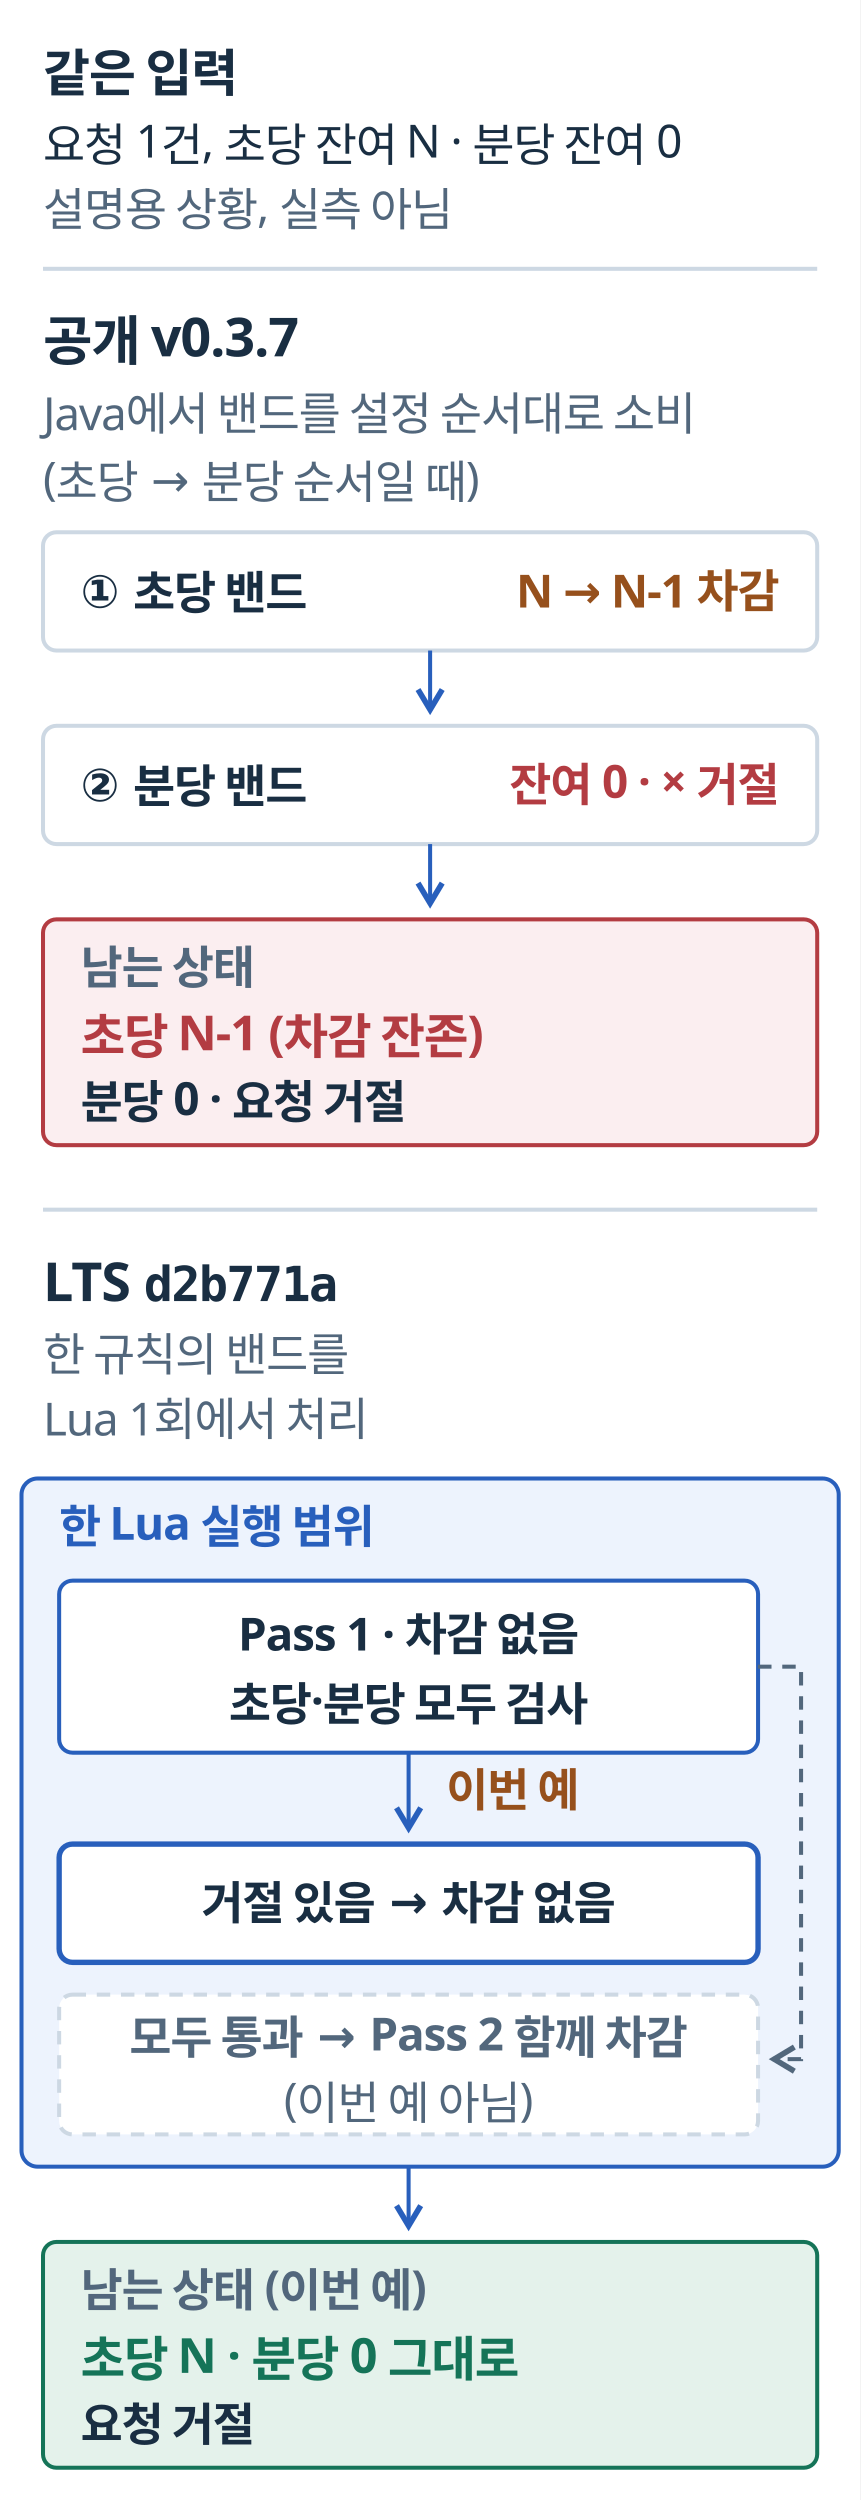
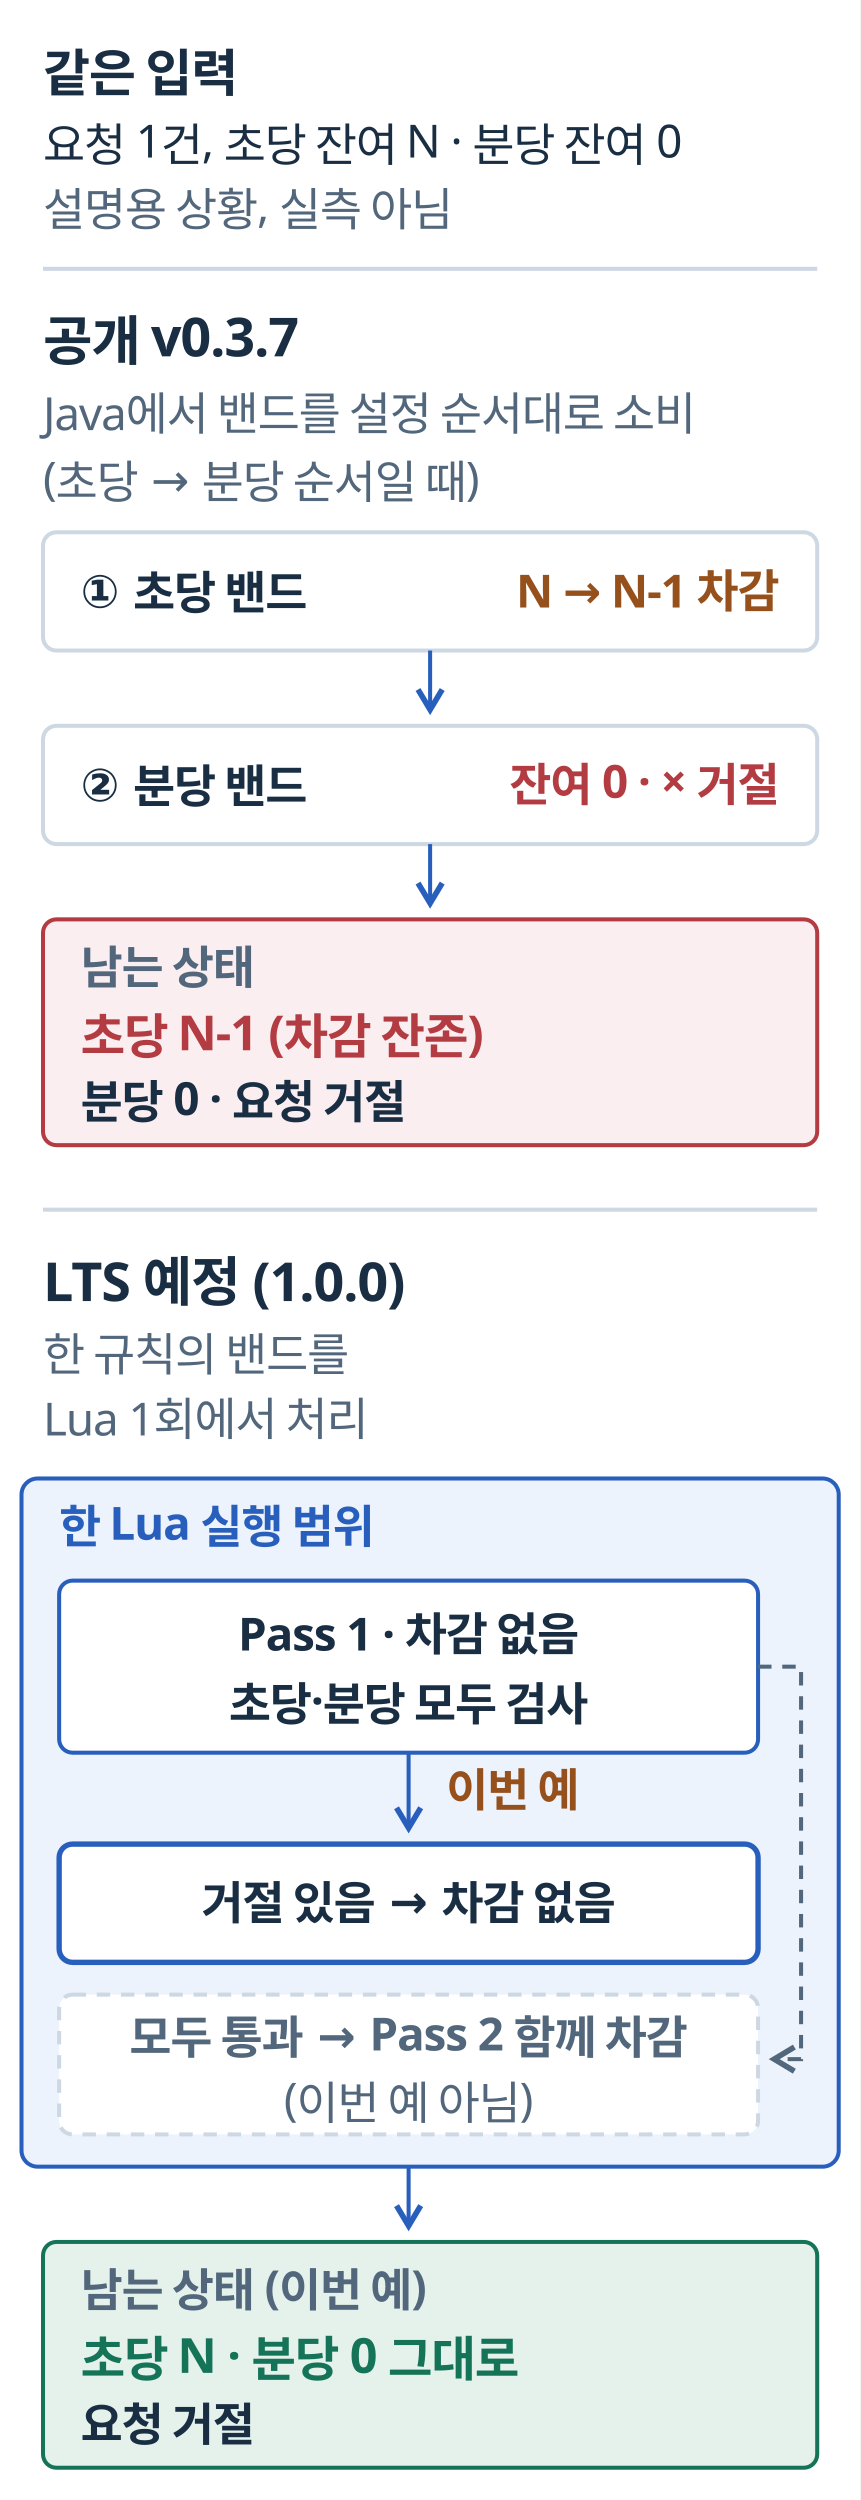
<svg xmlns="http://www.w3.org/2000/svg" width="320" height="930" viewBox="0 0 320 930" role="img" aria-labelledby="t d">
  <defs>
    <marker id="arrow" markerWidth="8" markerHeight="8" refX="6" refY="4" orient="auto-start-reverse">
      <path d="M1 1L6 4L1 7" fill="none" stroke="#285fbc" stroke-width="1.4" />
    </marker>
    <marker id="arrow-ink" markerWidth="8" markerHeight="8" refX="6" refY="4" orient="auto-start-reverse">
      <path d="M1 1L6 4L1 7" fill="none" stroke="#52677c" stroke-width="1.4" />
    </marker>
    <style>text{font-family:'Pretendard','Apple SD Gothic Neo','Noto Sans KR',sans-serif;letter-spacing:-.4px;fill:#192e42}.mono{font-family:Menlo,Consolas,monospace;letter-spacing:-.6px}.sub{fill:#52677c}.blue{fill:#285fbc}.ok{fill:#157458}.bad{fill:#b33c42}.warn{fill:#96501c}</style>
  </defs>
  <rect width="100%" height="100%" fill="#fff" />
  <text x="16" y="34" font-size="19" font-weight="750">같은 입력</text>
  <text x="16" y="60" font-size="17" font-weight="500">요청 1건, 초당 잔여 N · 분당 잔여 0</text>
  <text x="16" y="84" font-size="17" font-weight="500" class="sub">설명용 상황, 실측 아님</text>
  <path d="M16 100H304" stroke="#cdd8e3" stroke-width="1.5" />
  <text x="16" y="134" font-size="20" font-weight="750">공개 v0.3.7</text>
  <text x="16" y="160" font-size="17" font-weight="500" class="sub">Java에서 밴드를 설정 순서대로 소비</text>
  <text x="16" y="184" font-size="17" font-weight="500" class="sub">(초당 → 분당 순서일 때)</text>
  <rect x="16" y="198" width="288" height="44" rx="5" fill="#fff" stroke="#cdd8e3" stroke-width="1.5" />
  <text x="30" y="226" font-size="17" font-weight="700">① 초당 밴드</text>
  <text x="290" y="226" font-size="17" font-weight="650" text-anchor="end" class="warn">N → N-1 차감</text>
  <path d="M160 242V264" fill="none" stroke="#285fbc" stroke-width="1.5" marker-end="url(#arrow)" />
  <rect x="16" y="270" width="288" height="44" rx="5" fill="#fff" stroke="#cdd8e3" stroke-width="1.5" />
  <text x="30" y="298" font-size="17" font-weight="700">② 분당 밴드</text>
  <text x="290" y="298" font-size="17" font-weight="650" text-anchor="end" class="bad">잔여 0 · × 거절</text>
  <path d="M160 314V336" fill="none" stroke="#285fbc" stroke-width="1.5" marker-end="url(#arrow)" />
  <rect x="16" y="342" width="288" height="84" rx="5" fill="#fbeef0" stroke="#b33c42" stroke-width="1.5" />
  <text x="30" y="366" font-size="17" font-weight="600" class="sub">남는 상태</text>
  <text x="30" y="392" font-size="18" font-weight="750" class="bad">초당 N-1 (차감 잔존)</text>
  <text x="30" y="416" font-size="17" font-weight="600">분당 0 · 요청 거절</text>
  <path d="M16 450H304" stroke="#cdd8e3" stroke-width="1.5" />
-   <text x="16" y="484" font-size="20" font-weight="750">LTS <tspan class="mono" font-size="18">d2b771a</tspan>
-   </text>
+   <text x="16" y="484" font-size="20" font-weight="750">LTS 예정 (1.0.0)</text>
  <text x="16" y="510" font-size="17" font-weight="500" class="sub">한 규칙의 밴드를</text>
  <text x="16" y="534" font-size="17" font-weight="500" class="sub">Lua 1회에서 처리</text>
  <rect x="8" y="550" width="304" height="256" rx="6" fill="#edf3fd" stroke="#285fbc" stroke-width="1.5" />
  <text x="22" y="574" font-size="17" font-weight="650" class="blue">한 Lua 실행 범위</text>
  <rect x="22" y="588" width="260" height="64" rx="5" fill="#fff" stroke="#285fbc" stroke-width="1.5" />
  <text x="152" y="614" font-size="17" font-weight="700" text-anchor="middle">Pass 1 · 차감 없음</text>
  <text x="152" y="640" font-size="17" font-weight="600" text-anchor="middle">초당·분당 모두 검사</text>
  <path d="M152 652V680" fill="none" stroke="#285fbc" stroke-width="1.5" marker-end="url(#arrow)" />
  <text x="166" y="672" font-size="17" font-weight="650" class="warn">이번 예</text>
  <rect x="22" y="686" width="260" height="44" rx="5" fill="#fff" stroke="#285fbc" stroke-width="2" />
  <text x="152" y="714" font-size="17" font-weight="700" text-anchor="middle">거절 있음 → 차감 없음</text>
  <path d="M282 620H298V766H288" fill="none" stroke="#52677c" stroke-width="1.5" stroke-dasharray="5 4" marker-end="url(#arrow-ink)" />
  <rect x="22" y="742" width="260" height="52" rx="5" fill="#fff" stroke="#cdd8e3" stroke-width="1.5" stroke-dasharray="5 4" />
  <text x="152" y="764" font-size="17" font-weight="600" text-anchor="middle" class="sub">모두 통과 → Pass 2 함께 차감</text>
  <text x="152" y="787" font-size="17" font-weight="500" text-anchor="middle" class="sub">(이번 예 아님)</text>
  <path d="M152 806V828" fill="none" stroke="#285fbc" stroke-width="1.5" marker-end="url(#arrow)" />
  <rect x="16" y="834" width="288" height="84" rx="5" fill="#e4f2eb" stroke="#157458" stroke-width="1.5" />
  <text x="30" y="858" font-size="17" font-weight="600" class="sub">남는 상태 (이번 예)</text>
  <text x="30" y="884" font-size="18" font-weight="750" class="ok">초당 N · 분당 0 그대로</text>
  <text x="30" y="908" font-size="17" font-weight="600">요청 거절</text>
</svg>
